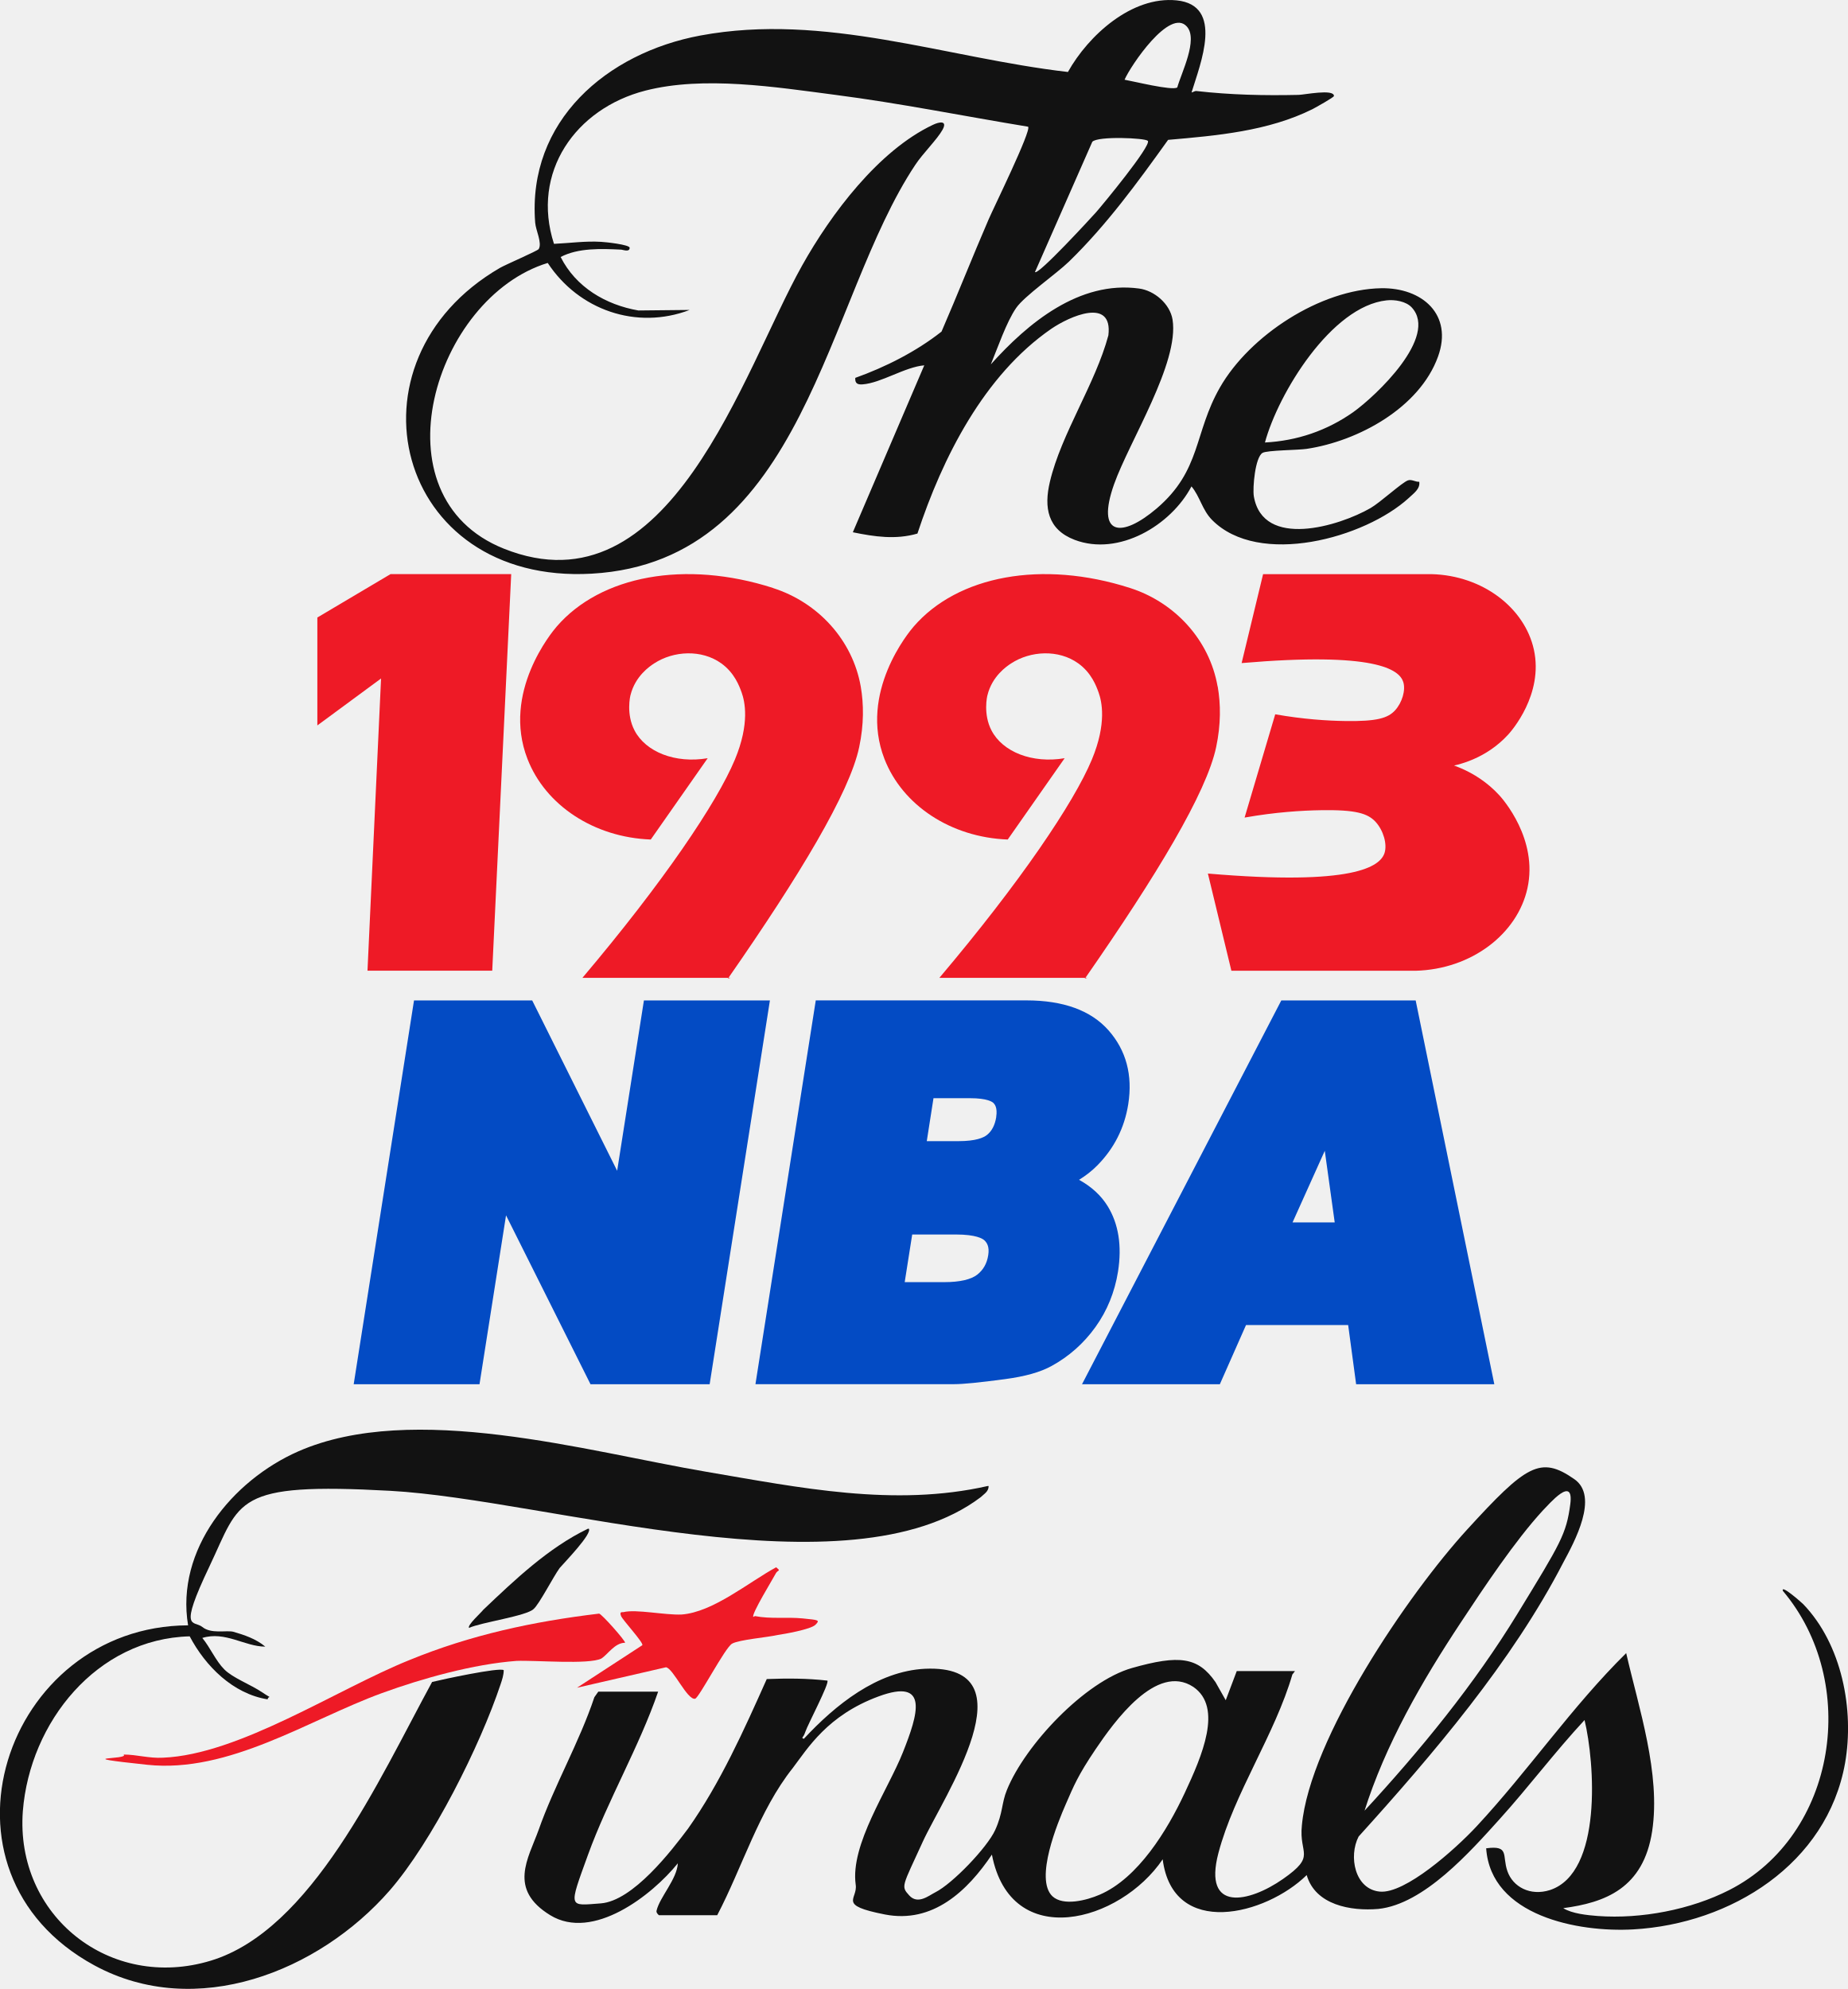
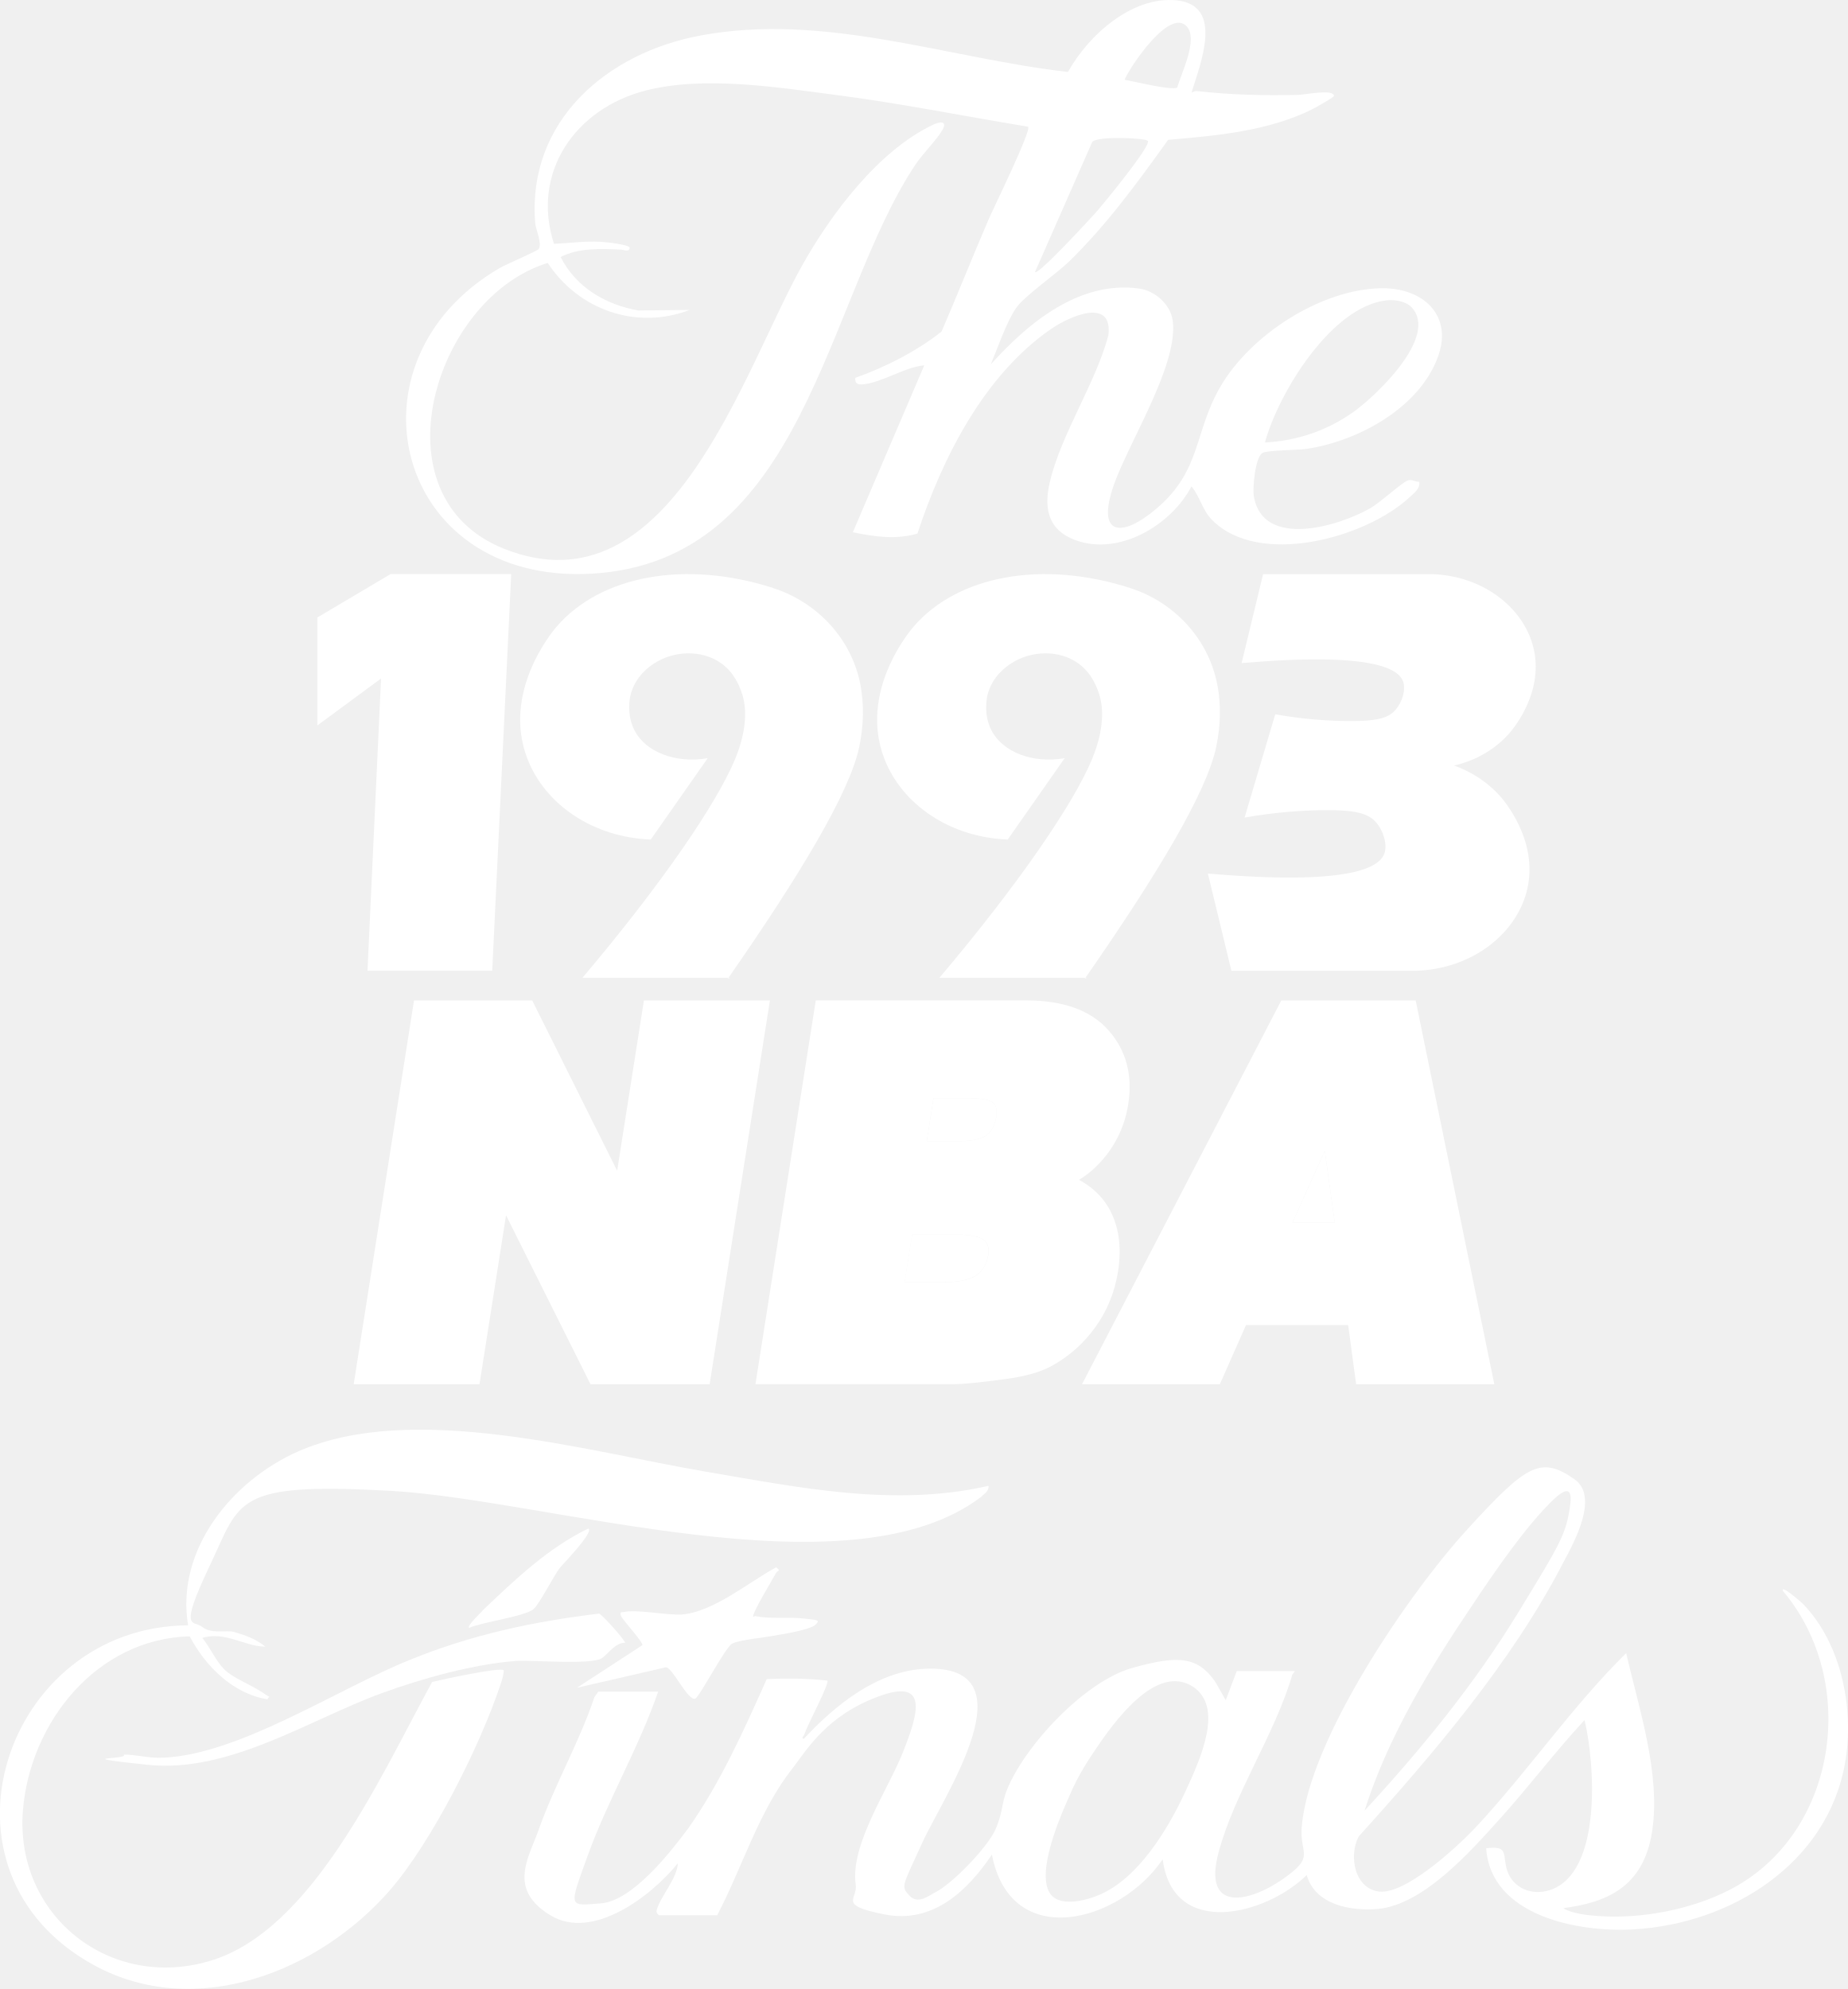
<svg xmlns="http://www.w3.org/2000/svg" id="Layer_2" data-name="Layer 2" viewBox="0 0 310.66 334.34">
  <defs>
    <style>
      .cls-1 {
-         fill: #121212;
-       }
- 
-       .cls-2 {
-         fill: #034bc4;
-       }
- 
-       .cls-3 {
-         fill: #ee1a26;
-       }
- 
-       .cls-4 {
-         fill: none;
+         fill: #fff;
      }
    </style>
  </defs>
  <g id="Layer_1-2" data-name="Layer 1">
    <path class="cls-1" d="M200.27,15.55c.31-.03.53-.28.87-.25,5.72.65,11.36.78,17.14.65.9,0,6-1.06,5.97.19,0,.22-3.08,1.93-3.61,2.21-7.44,3.7-16.08,4.45-24.27,5.16-5.13,7.16-10.36,14.34-16.67,20.47-2.15,2.08-7.5,5.79-8.87,7.78-1.62,2.33-3.14,6.78-4.26,9.49,6.22-6.94,14.87-14.12,24.92-12.75,2.58.34,5.2,2.58,5.63,5.23,1.15,7.28-7.25,20.41-9.83,27.66-3.11,8.77,1.28,9.08,7.16,4.08,7.53-6.44,6.22-12.63,10.64-20.35,5.01-8.74,16.86-16.49,27.1-16.67,6.88-.12,12.13,4.42,9.55,11.51-3.11,8.59-13.41,14.19-22.06,15.49-1.4.22-6.69.22-7.44.68-1.24.75-1.68,5.85-1.46,7.28,1.52,8.93,14.34,5.04,19.63,1.99,1.65-.96,5.2-4.23,6.25-4.64.65-.25,1.28.28,1.93.22.19,1.21-.96,1.96-1.74,2.71-7.4,6.78-25.23,11.67-33.1,3.7-1.65-1.68-2.02-3.92-3.45-5.63-3.45,6.56-12.23,11.79-19.63,8.99-4.57-1.74-5.2-5.44-4.17-9.77,1.9-8.06,7.65-16.46,9.83-24.61.78-6.47-6.53-3.2-9.61-1.09-11.32,7.81-18.29,21.68-22.49,34.41-3.64,1.06-7.22.53-10.86-.22l12.01-28.06c-3.27.28-7.22,2.96-10.36,3.2-.81.06-1.31-.12-1.24-1.09,5.04-1.8,10.24-4.42,14.5-7.78,2.71-6.25,5.2-12.57,7.9-18.82.75-1.77,7.25-14.99,6.66-15.62-10.76-1.77-21.56-3.95-32.39-5.35-10.05-1.31-22.12-3.24-31.95-.72-11.76,3.02-19.26,13.75-15.37,25.76,2.64-.12,5.26-.5,7.9-.34.72.03,4.82.47,4.82,1,0,.81-1.15.31-1.46.31-3.3-.16-7.19-.31-10.14,1.24,2.55,5.07,7.56,8.03,13.07,8.99l8.62-.09c-8.96,3.42-18.67,0-23.86-7.9-19.07,5.82-29.34,39.26-7.37,48.03,27.94,11.17,40.19-29.87,50.12-47.57,4.85-8.68,12.85-19.35,21.99-23.67,1.09-.53,2.52-.78,1.62.84s-3.3,3.95-4.57,5.88c-15.18,22.8-18.54,66.67-54.38,68.72-33.13,1.9-42.46-35.71-15.46-51.39,1.03-.59,6.32-2.86,6.53-3.17.62-1.03-.5-3.17-.59-4.45-1.34-17.11,12.07-28.53,27.78-31.45,20.91-3.89,41.25,3.76,61.78,6.13,3.42-6.13,10.73-12.79,18.26-12.04,8.06.81,3.98,10.7,2.52,15.49,0,0-.03,0-.03,0ZM197.91,14.71c.68-2.46,3.55-8.06,1.62-10.24-2.86-3.24-9.49,6.63-10.48,8.93,1.46.25,7.96,1.87,8.84,1.31h.03ZM192.93,23.67c-.34-.47-8.34-.84-9.3.16l-9.64,21.9c.5.62,9.52-9.21,10.27-10.05,1.09-1.24,9.3-11.17,8.71-12.01h-.03ZM237.32,51.67c-.96-1.03-2.86-1.34-4.23-1.18-9.27,1-18.2,15.62-20.44,23.89,5.41-.28,10.42-1.99,14.84-5.1,3.76-2.68,14.4-12.69,9.83-17.61Z" />
    <g>
      <path class="cls-1" d="M217.27,281.44c-2.91,10.06-9.79,19.98-12.44,30.04-2.65,10.06,5.16,8.34,10.85,4.37s2.65-4.1,3.18-9c1.32-14.55,17.86-38.9,27.79-49.75,9.92-10.85,12.31-12.44,18-8.47,4.23,2.91,0,10.59-1.85,14.03-8.6,16.67-21.96,32.29-34.4,46.05-1.72,3.31-.66,8.87,3.57,9.26s12.57-7.01,16.27-10.98c8.73-9.39,16.01-20.11,25.14-29.11,2.12,9.26,5.82,20.24,4.37,29.9-1.46,9.66-7.94,12.04-14.95,12.97,1.46.93,4.1,1.19,5.82,1.32,7.28.53,15.61-1.06,22.1-4.37,18.13-9.26,21.96-34.93,9-50.28-.4-1.19,3.18,1.98,3.44,2.25,6.48,6.75,8.6,17.73,7.01,26.73-3.04,16.94-19.19,26.99-35.59,27.92-9.26.53-23.95-2.25-24.74-13.63,3.97-.53,2.65,1.19,3.57,3.84s3.84,4.23,7.15,3.18c8.87-2.91,7.54-21.44,5.82-28.58-5.03,5.42-9.39,11.25-14.29,16.67-4.9,5.42-12.7,14.29-20.38,15.08-4.63.4-10.59-.66-12.04-5.69-6.88,6.75-22.49,10.72-24.21-2.65-7.15,10.59-25.54,15.61-28.71-.79-4.1,6.09-9.92,11.64-18,10.06s-4.5-2.51-4.9-5.03c-.93-6.75,5.42-15.88,7.94-22.23s4.5-12.57-4.1-9.39c-8.6,3.18-11.91,8.73-14.42,12.04-5.69,7.15-8.47,16.67-12.7,24.74h-9.79s-.53-.4-.4-.79c.53-2.25,3.44-5.29,3.57-7.94-4.37,5.42-14.29,13.1-21.44,8.73-7.15-4.37-3.7-9.53-1.98-14.29,2.65-7.54,6.88-14.82,9.39-22.36l.66-.93h10.06c-3.18,9.26-8.47,18.26-11.78,27.39-3.31,9.13-3.31,8.6,2.12,8.2s11.91-8.87,14.69-12.57c5.42-7.67,9.39-16.54,13.23-25.14,3.44-.13,6.75-.13,10.19.26.4.4-3.31,7.41-3.7,8.6s-.79.93-.26,1.19c5.29-5.69,12.31-11.38,20.38-11.78,18.26-.79,3.04,21.57-.4,29.11-3.44,7.54-3.7,7.41-2.25,9s3.31,0,4.37-.53c2.91-1.46,8.73-7.54,10.06-10.45s1.06-4.5,1.98-6.75c3.04-7.54,13.1-18.26,21.04-20.51,7.94-2.25,11.11-1.85,14.03,2.38l1.72,3.04,1.85-4.9h9.79l-.4.53h0ZM229.31,304.46c9.53-10.32,18.52-21.3,25.8-33.21,7.28-11.91,8.2-13.36,8.87-18.39.66-5.03-3.57,0-4.63,1.06-4.63,5.03-9.92,12.97-13.76,18.79-6.48,9.79-12.7,20.51-16.27,31.89h0v-.13ZM176.92,318.75c1.85,1.72,5.82.66,7.94-.26,6.48-2.78,11.38-10.85,14.29-17.07s6.48-14.42,1.46-17.86c-6.22-4.1-13.36,5.95-16.41,10.45-3.04,4.5-3.7,6.22-5.03,9.26s-5.29,12.57-2.25,15.48h0Z" />
      <g>
        <path class="cls-1" d="M166.2,249.81c0,.93-.79,1.32-1.32,1.85-22.23,16.8-72.77.4-99.24-1.06-26.46-1.46-25.14,1.59-30.43,12.7-5.29,11.11-2.65,9-1.19,10.19s3.97.53,5.16.79c1.85.53,3.84,1.19,5.42,2.51-3.44,0-6.75-2.65-10.59-1.46,1.32,1.59,2.25,3.84,3.7,5.29s4.37,2.51,6.35,3.84,1.06.4.93,1.19c-5.82-.93-10.45-5.56-13.1-10.59-15.61.4-26.86,14.42-28.05,29.37-1.32,17.6,14.69,30.3,31.62,25.14,16.94-5.16,28.18-30.3,37.18-46.84,1.59-.4,11.38-2.51,12.04-1.98,0,.79-.26,1.59-.53,2.38-3.44,10.32-11.51,26.46-18.66,34.67-11.91,13.63-32.55,21.83-49.62,12.57-28.98-15.75-15.08-57.03,15.75-57.16-2.12-12.7,7.41-24.35,18.52-29.24,19.32-8.47,48.43,0,68.67,3.44,15.61,2.65,31.49,5.95,47.24,2.38h.13Z" />
-         <path class="cls-3" d="M105.07,276.14c-1.72,0-2.91,1.98-3.97,2.65-2.12,1.06-11.11.26-14.29.4-7.15.53-15.75,2.91-22.63,5.42-12.31,4.5-25.67,13.5-39.43,12.04-13.76-1.46-2.91-.79-3.97-1.72,2.25,0,4.23.66,6.62.53,12.83-.53,29.24-11.51,41.42-16.41,10.32-4.23,20.77-6.48,31.89-7.81.4,0,4.5,4.63,4.37,4.9h0Z" />
-         <path class="cls-3" d="M126.9,271.65c2.65.53,5.42.13,8.07.4s2.91.26,2.12,1.06-5.42,1.59-6.35,1.72c-1.72.4-6.48.79-7.67,1.46s-5.56,9.13-6.22,9.26c-1.32.26-3.7-5.16-4.9-5.29l-14.95,3.44,10.98-7.15c.26-.4-3.31-4.23-3.57-4.9s0-.66.4-.66c2.12-.53,7.01.53,9.79.4,5.29-.4,11.25-5.42,15.88-7.94.79.66.4.4,0,.93-.4.79-4.23,7.01-3.84,7.41h0l.26-.13Z" />
+         <path class="cls-1" d="M105.07,276.14c-1.72,0-2.91,1.98-3.97,2.65-2.12,1.06-11.11.26-14.29.4-7.15.53-15.75,2.91-22.63,5.42-12.31,4.5-25.67,13.5-39.43,12.04-13.76-1.46-2.91-.79-3.97-1.72,2.25,0,4.23.66,6.62.53,12.83-.53,29.24-11.51,41.42-16.41,10.32-4.23,20.77-6.48,31.89-7.81.4,0,4.5,4.63,4.37,4.9h0Z" />
+         <path class="cls-1" d="M126.9,271.65c2.65.53,5.42.13,8.07.4s2.91.26,2.12,1.06-5.42,1.59-6.35,1.72c-1.72.4-6.48.79-7.67,1.46s-5.56,9.13-6.22,9.26c-1.32.26-3.7-5.16-4.9-5.29l-14.95,3.44,10.98-7.15c.26-.4-3.31-4.23-3.57-4.9s0-.66.4-.66c2.12-.53,7.01.53,9.79.4,5.29-.4,11.25-5.42,15.88-7.94.79.66.4.4,0,.93-.4.79-4.23,7.01-3.84,7.41h0l.26-.13Z" />
        <path class="cls-1" d="M98.98,256.96c.66.79-4.1,5.69-4.9,6.62-1.06,1.46-3.44,6.09-4.37,6.88-1.19,1.19-8.87,2.25-10.85,3.18-.4-.4,2.12-2.65,2.38-3.04,5.29-5.03,10.98-10.45,17.6-13.63h.13Z" />
      </g>
    </g>
    <g>
-       <path class="cls-3" d="M122.85,164.35h-.4s-.06.09-.09.13l.49-.13Z" />
-       <path class="cls-3" d="M129.97,98.84c-14.78-4.75-29-2.09-36.4,6.5-.76.88-9.23,11.04-4.9,22.22,3.03,7.82,11.19,13.2,20.73,13.56l9.57-13.67c-5.45.93-10.42-1.05-12.3-4.67-1.43-2.74-.73-5.75-.68-5.92.79-3.21,3.23-4.86,3.99-5.35,3.23-2.11,7.96-2.39,11.28,0,2.2,1.58,3.02,3.78,3.42,4.9.52,1.46,1.41,5.16-1.14,11.28-3.03,7.27-12.08,20.66-25.63,36.68h24.55c11.93-17.16,20.36-31.1,21.98-38.79.81-3.83.77-7.23.26-10.18-1.37-7.81-7.17-14.12-14.71-16.54Z" />
-       <path class="cls-3" d="M182.35,164.48l.49-.13h-.4s-.06.09-.09.13Z" />
-       <path class="cls-3" d="M204.69,115.38c-1.37-7.81-7.17-14.12-14.71-16.54-14.78-4.75-29-2.09-36.4,6.5-.76.88-9.23,11.04-4.9,22.22,3.03,7.82,11.19,13.2,20.73,13.56l9.57-13.67c-5.45.93-10.42-1.05-12.3-4.67-1.43-2.74-.73-5.75-.68-5.92.79-3.21,3.23-4.86,3.99-5.35,3.23-2.11,7.96-2.39,11.28,0,2.2,1.58,3.02,3.78,3.42,4.9.52,1.46,1.41,5.16-1.14,11.28-3.03,7.27-12.08,20.66-25.63,36.68h24.55c11.93-17.16,20.36-31.1,21.98-38.79.81-3.83.77-7.23.26-10.18Z" />
-       <polygon class="cls-3" points="53.35 103.8 53.35 121.94 64.06 114.05 61.78 163.17 82.75 163.17 85.94 96.5 65.66 96.5 53.35 103.8" />
-       <path class="cls-3" d="M243.37,128.9c1.61-.27,6.37-1.26,10.19-5.44.48-.53,5.96-6.71,4.3-14.27-1.54-6.99-8.58-12.46-17.21-12.68h-28.31l-3.61,14.95c22.51-1.93,26.5,1.09,27.17,3.17.44,1.36-.18,3.46-1.36,4.76-1.22,1.34-3.09,1.89-8.38,1.81-2.98-.04-7.01-.29-11.78-1.13l-5.15,17.36c5.21-.92,9.61-1.19,12.88-1.24,5.78-.09,7.83.52,9.16,1.98,1.29,1.42,1.96,3.71,1.49,5.2-.73,2.28-5.1,5.57-29.7,3.47l3.95,16.34h30.95c9.44-.24,17.14-6.22,18.82-13.87,1.82-8.27-4.18-15.02-4.7-15.6-4.18-4.56-9.38-5.65-11.14-5.94" />
+       <path class="cls-1" d="M122.85,164.35h-.4s-.06.09-.09.13l.49-.13Z" />
+       <path class="cls-1" d="M129.97,98.84c-14.78-4.75-29-2.09-36.4,6.5-.76.88-9.23,11.04-4.9,22.22,3.03,7.82,11.19,13.2,20.73,13.56l9.57-13.67c-5.45.93-10.42-1.05-12.3-4.67-1.43-2.74-.73-5.75-.68-5.92.79-3.21,3.23-4.86,3.99-5.35,3.23-2.11,7.96-2.39,11.28,0,2.2,1.58,3.02,3.78,3.42,4.9.52,1.46,1.41,5.16-1.14,11.28-3.03,7.27-12.08,20.66-25.63,36.68h24.55c11.93-17.16,20.36-31.1,21.98-38.79.81-3.83.77-7.23.26-10.18-1.37-7.81-7.17-14.12-14.71-16.54Z" />
+       <path class="cls-1" d="M182.35,164.48l.49-.13h-.4s-.06.09-.09.13Z" />
+       <path class="cls-1" d="M204.69,115.38c-1.37-7.81-7.17-14.12-14.71-16.54-14.78-4.75-29-2.09-36.4,6.5-.76.88-9.23,11.04-4.9,22.22,3.03,7.82,11.19,13.2,20.73,13.56l9.57-13.67c-5.45.93-10.42-1.05-12.3-4.67-1.43-2.74-.73-5.75-.68-5.92.79-3.21,3.23-4.86,3.99-5.35,3.23-2.11,7.96-2.39,11.28,0,2.2,1.58,3.02,3.78,3.42,4.9.52,1.46,1.41,5.16-1.14,11.28-3.03,7.27-12.08,20.66-25.63,36.68h24.55c11.93-17.16,20.36-31.1,21.98-38.79.81-3.83.77-7.23.26-10.18Z" />
+       <polygon class="cls-1" points="53.35 103.8 53.35 121.94 64.06 114.05 61.78 163.17 82.75 163.17 85.94 96.5 65.66 96.5 53.35 103.8" />
+       <path class="cls-1" d="M243.37,128.9c1.61-.27,6.37-1.26,10.19-5.44.48-.53,5.96-6.71,4.3-14.27-1.54-6.99-8.58-12.46-17.21-12.68h-28.31l-3.61,14.95c22.51-1.93,26.5,1.09,27.17,3.17.44,1.36-.18,3.46-1.36,4.76-1.22,1.34-3.09,1.89-8.38,1.81-2.98-.04-7.01-.29-11.78-1.13l-5.15,17.36c5.21-.92,9.61-1.19,12.88-1.24,5.78-.09,7.83.52,9.16,1.98,1.29,1.42,1.96,3.71,1.49,5.2-.73,2.28-5.1,5.57-29.7,3.47l3.95,16.34h30.95c9.44-.24,17.14-6.22,18.82-13.87,1.82-8.27-4.18-15.02-4.7-15.6-4.18-4.56-9.38-5.65-11.14-5.94" />
    </g>
    <g>
-       <path class="cls-4" d="M164.28,214.26c1.02-.8,1.63-1.87,1.84-3.26.23-1.43-.21-2.08-.61-2.48-.3-.3-1.38-1.01-4.86-1.01h-7.32l-1.26,8h6.69c2.56,0,4.46-.43,5.51-1.26Z" />
-       <path class="cls-4" d="M163.06,184.6h-6.13l-1.13,7.22h5.35c2.86,0,4.17-.57,4.77-1.04.84-.67,1.35-1.65,1.56-3.02.25-1.6-.27-2.15-.44-2.33-.19-.19-1.02-.83-3.97-.83Z" />
-       <polygon class="cls-4" points="217.29 205.48 224.38 205.48 222.71 193.44 217.29 205.48" />
-       <polygon class="cls-2" points="108.25 168.17 103.75 196.8 89.47 168.17 69.6 168.17 59.46 232.68 80.61 232.68 85.07 204.29 99.27 232.68 119.3 232.68 129.43 168.17 108.25 168.17" />
-       <path class="cls-2" d="M187.95,213.75c.68-4.33.09-8.03-1.74-11-1.11-1.8-2.72-3.28-4.81-4.43,1.15-.71,2.16-1.5,3.03-2.38,2.85-2.86,4.61-6.34,5.24-10.33.77-4.88-.35-9.06-3.32-12.42-2.95-3.34-7.6-5.03-13.8-5.03h-35.41l-10.14,64.51h33.46c1.43,0,4.2-.27,8.45-.84,3.4-.45,5.97-1.17,7.86-2.21,2.93-1.6,5.41-3.8,7.38-6.54,1.98-2.75,3.25-5.89,3.8-9.33ZM167.48,187.76c-.22,1.37-.73,2.35-1.56,3.02-.59.47-1.9,1.04-4.77,1.04h-5.35l1.13-7.22h6.13c2.95,0,3.79.63,3.97.83.17.18.69.73.44,2.33ZM153.34,207.51h7.32c3.47,0,4.55.71,4.86,1.01.4.4.84,1.05.61,2.48-.22,1.39-.82,2.45-1.84,3.26-1.05.82-2.95,1.26-5.51,1.26h-6.69l1.26-8Z" />
-       <path class="cls-2" d="M237.98,168.17h-22.58l-33.5,64.51h23.17l4.4-9.95h17.17l1.34,9.95h23.23l-13.22-64.51ZM224.38,205.48h-7.09l5.42-12.04,1.67,12.04Z" />
+       <path class="cls-1" d="M164.28,214.26c1.02-.8,1.63-1.87,1.84-3.26.23-1.43-.21-2.08-.61-2.48-.3-.3-1.38-1.01-4.86-1.01h-7.32l-1.26,8h6.69c2.56,0,4.46-.43,5.51-1.26Z" />
+       <path class="cls-1" d="M163.06,184.6h-6.13l-1.13,7.22h5.35c2.86,0,4.17-.57,4.77-1.04.84-.67,1.35-1.65,1.56-3.02.25-1.6-.27-2.15-.44-2.33-.19-.19-1.02-.83-3.97-.83Z" />
+       <polygon class="cls-1" points="217.29 205.48 224.38 205.48 222.71 193.44 217.29 205.48" />
+       <polygon class="cls-1" points="108.25 168.17 103.75 196.8 89.47 168.17 69.6 168.17 59.46 232.68 80.61 232.68 85.07 204.29 99.27 232.68 119.3 232.68 129.43 168.17 108.25 168.17" />
+       <path class="cls-1" d="M187.95,213.75c.68-4.33.09-8.03-1.74-11-1.11-1.8-2.72-3.28-4.81-4.43,1.15-.71,2.16-1.5,3.03-2.38,2.85-2.86,4.61-6.34,5.24-10.33.77-4.88-.35-9.06-3.32-12.42-2.95-3.34-7.6-5.03-13.8-5.03h-35.41l-10.14,64.51h33.46c1.43,0,4.2-.27,8.45-.84,3.4-.45,5.97-1.17,7.86-2.21,2.93-1.6,5.41-3.8,7.38-6.54,1.98-2.75,3.25-5.89,3.8-9.33ZM167.48,187.76c-.22,1.37-.73,2.35-1.56,3.02-.59.47-1.9,1.04-4.77,1.04h-5.35l1.13-7.22h6.13c2.95,0,3.79.63,3.97.83.17.18.69.73.44,2.33ZM153.34,207.51h7.32c3.47,0,4.55.71,4.86,1.01.4.4.84,1.05.61,2.48-.22,1.39-.82,2.45-1.84,3.26-1.05.82-2.95,1.26-5.51,1.26h-6.69l1.26-8Z" />
+       <path class="cls-1" d="M237.98,168.17h-22.58l-33.5,64.51h23.17l4.4-9.95h17.17l1.34,9.95h23.23l-13.22-64.51ZM224.38,205.48h-7.09l5.42-12.04,1.67,12.04Z" />
    </g>
  </g>
</svg>
